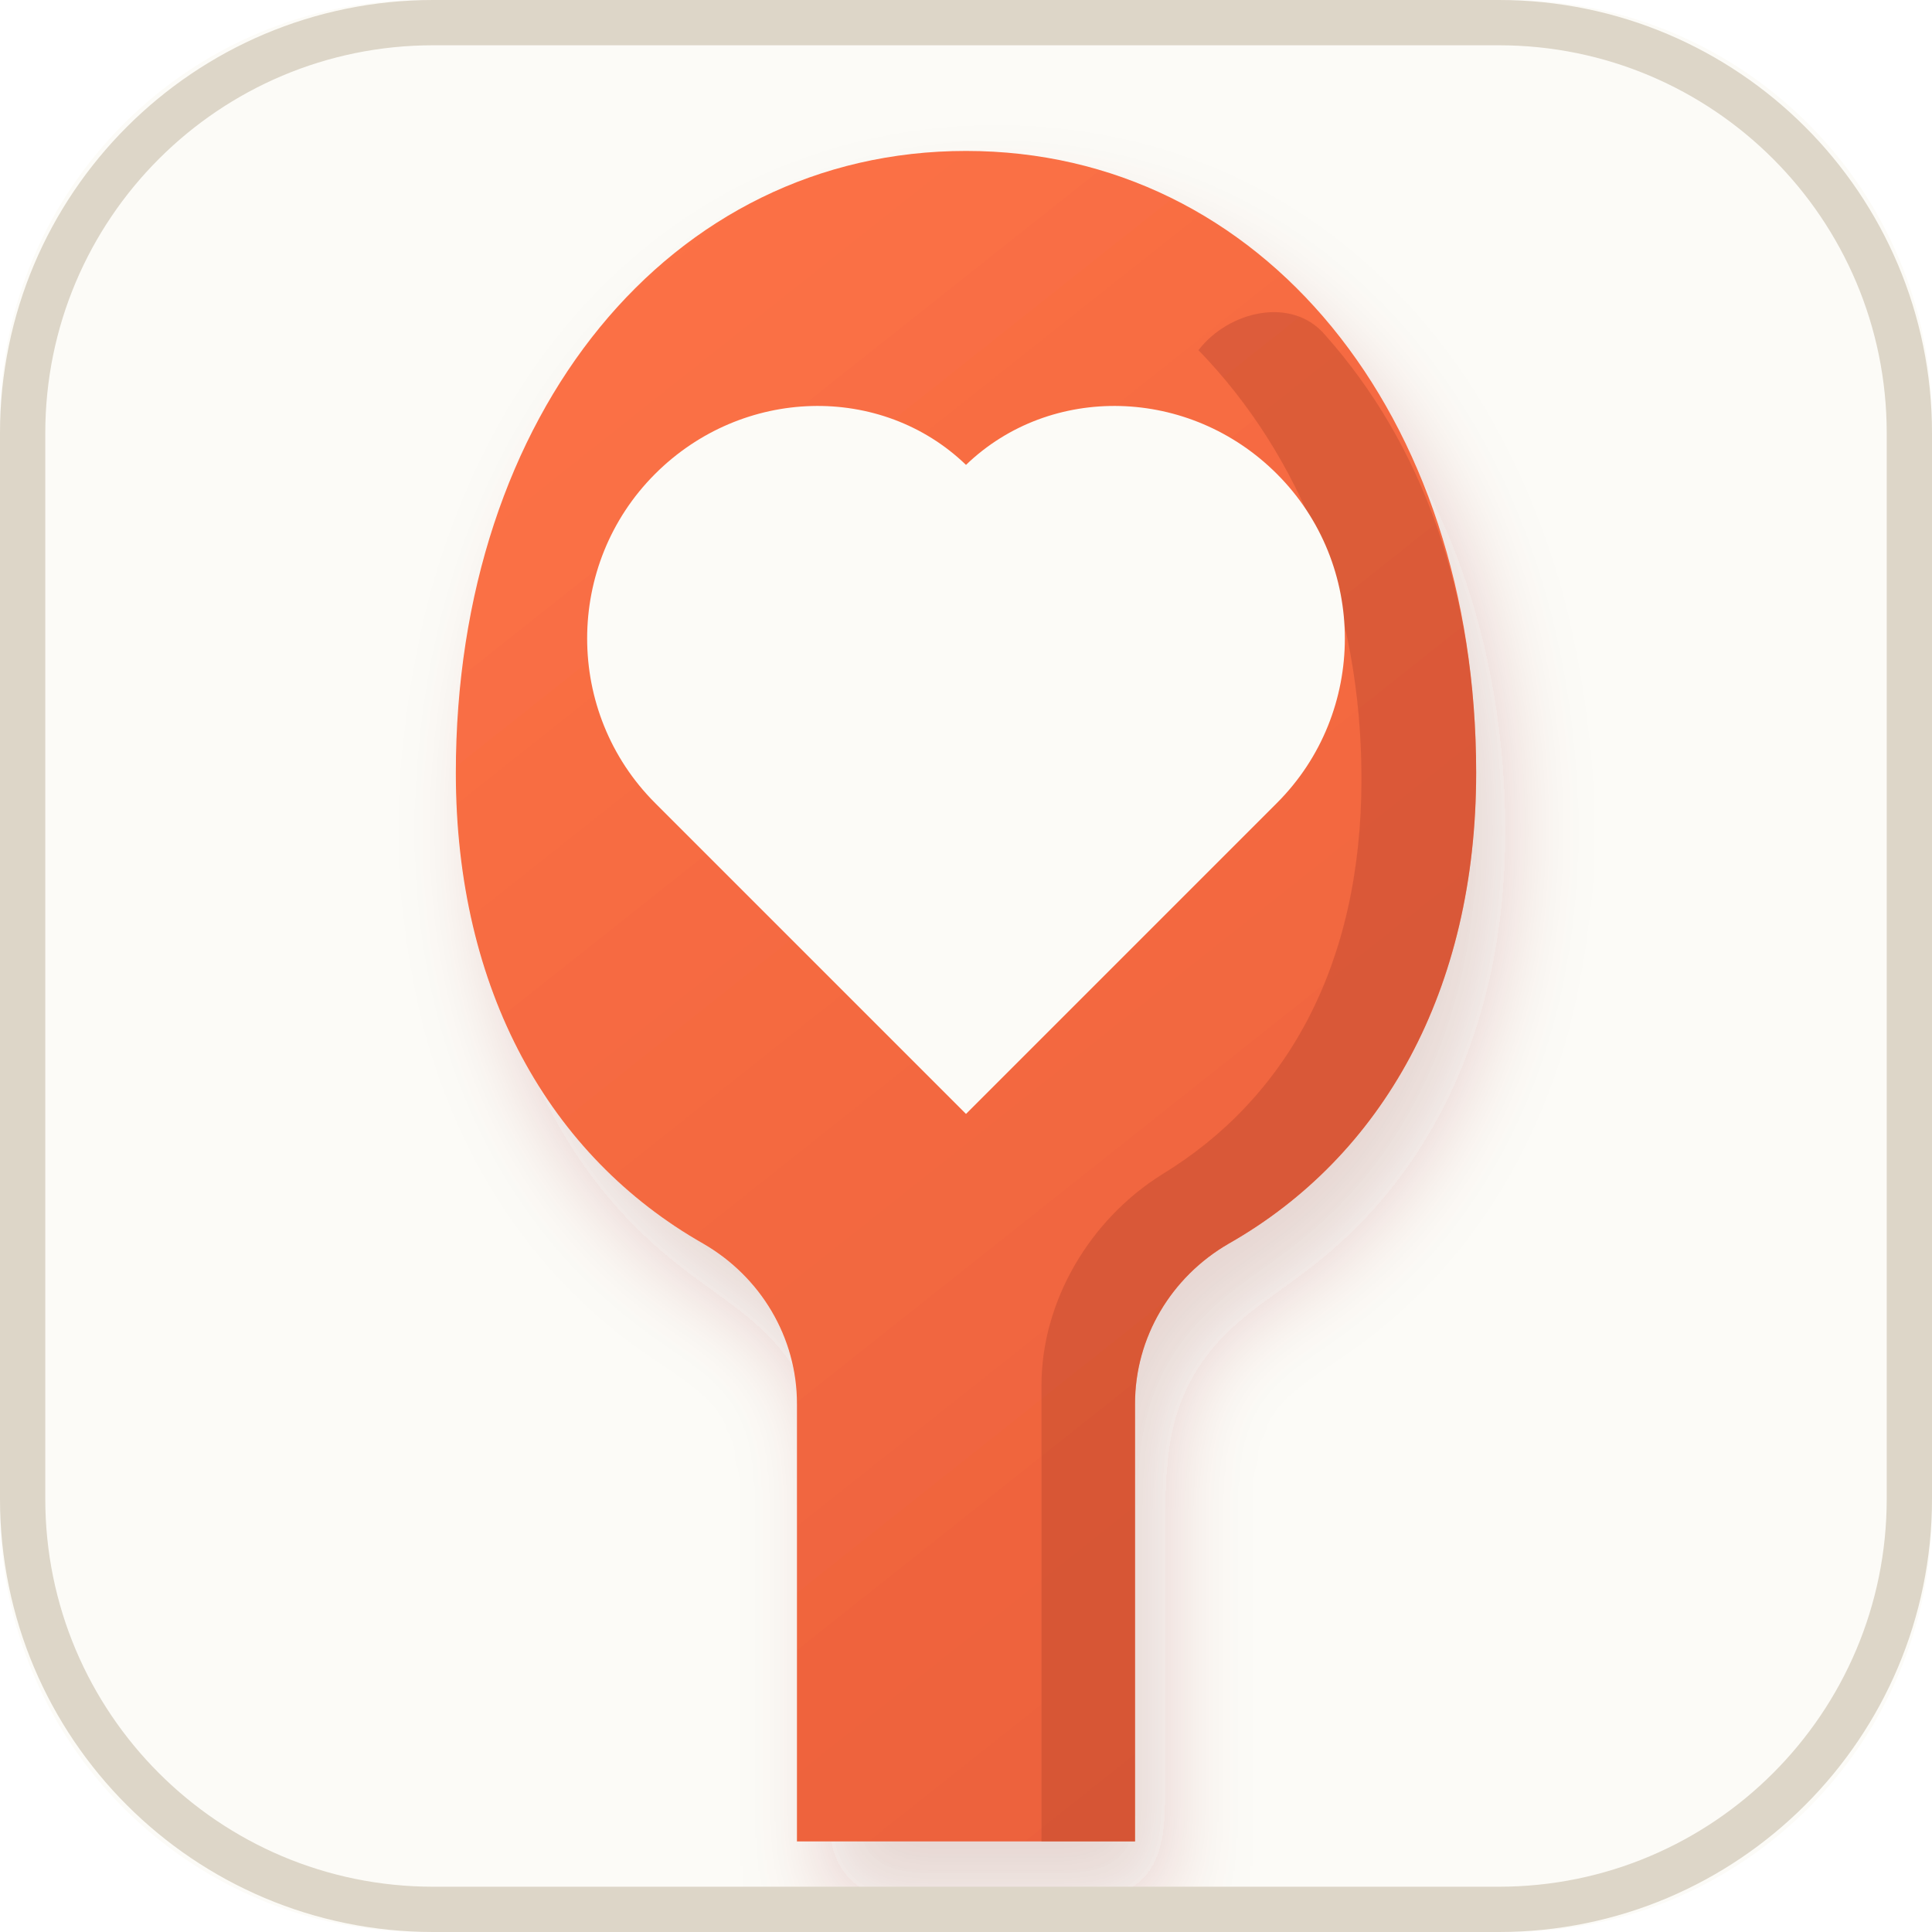
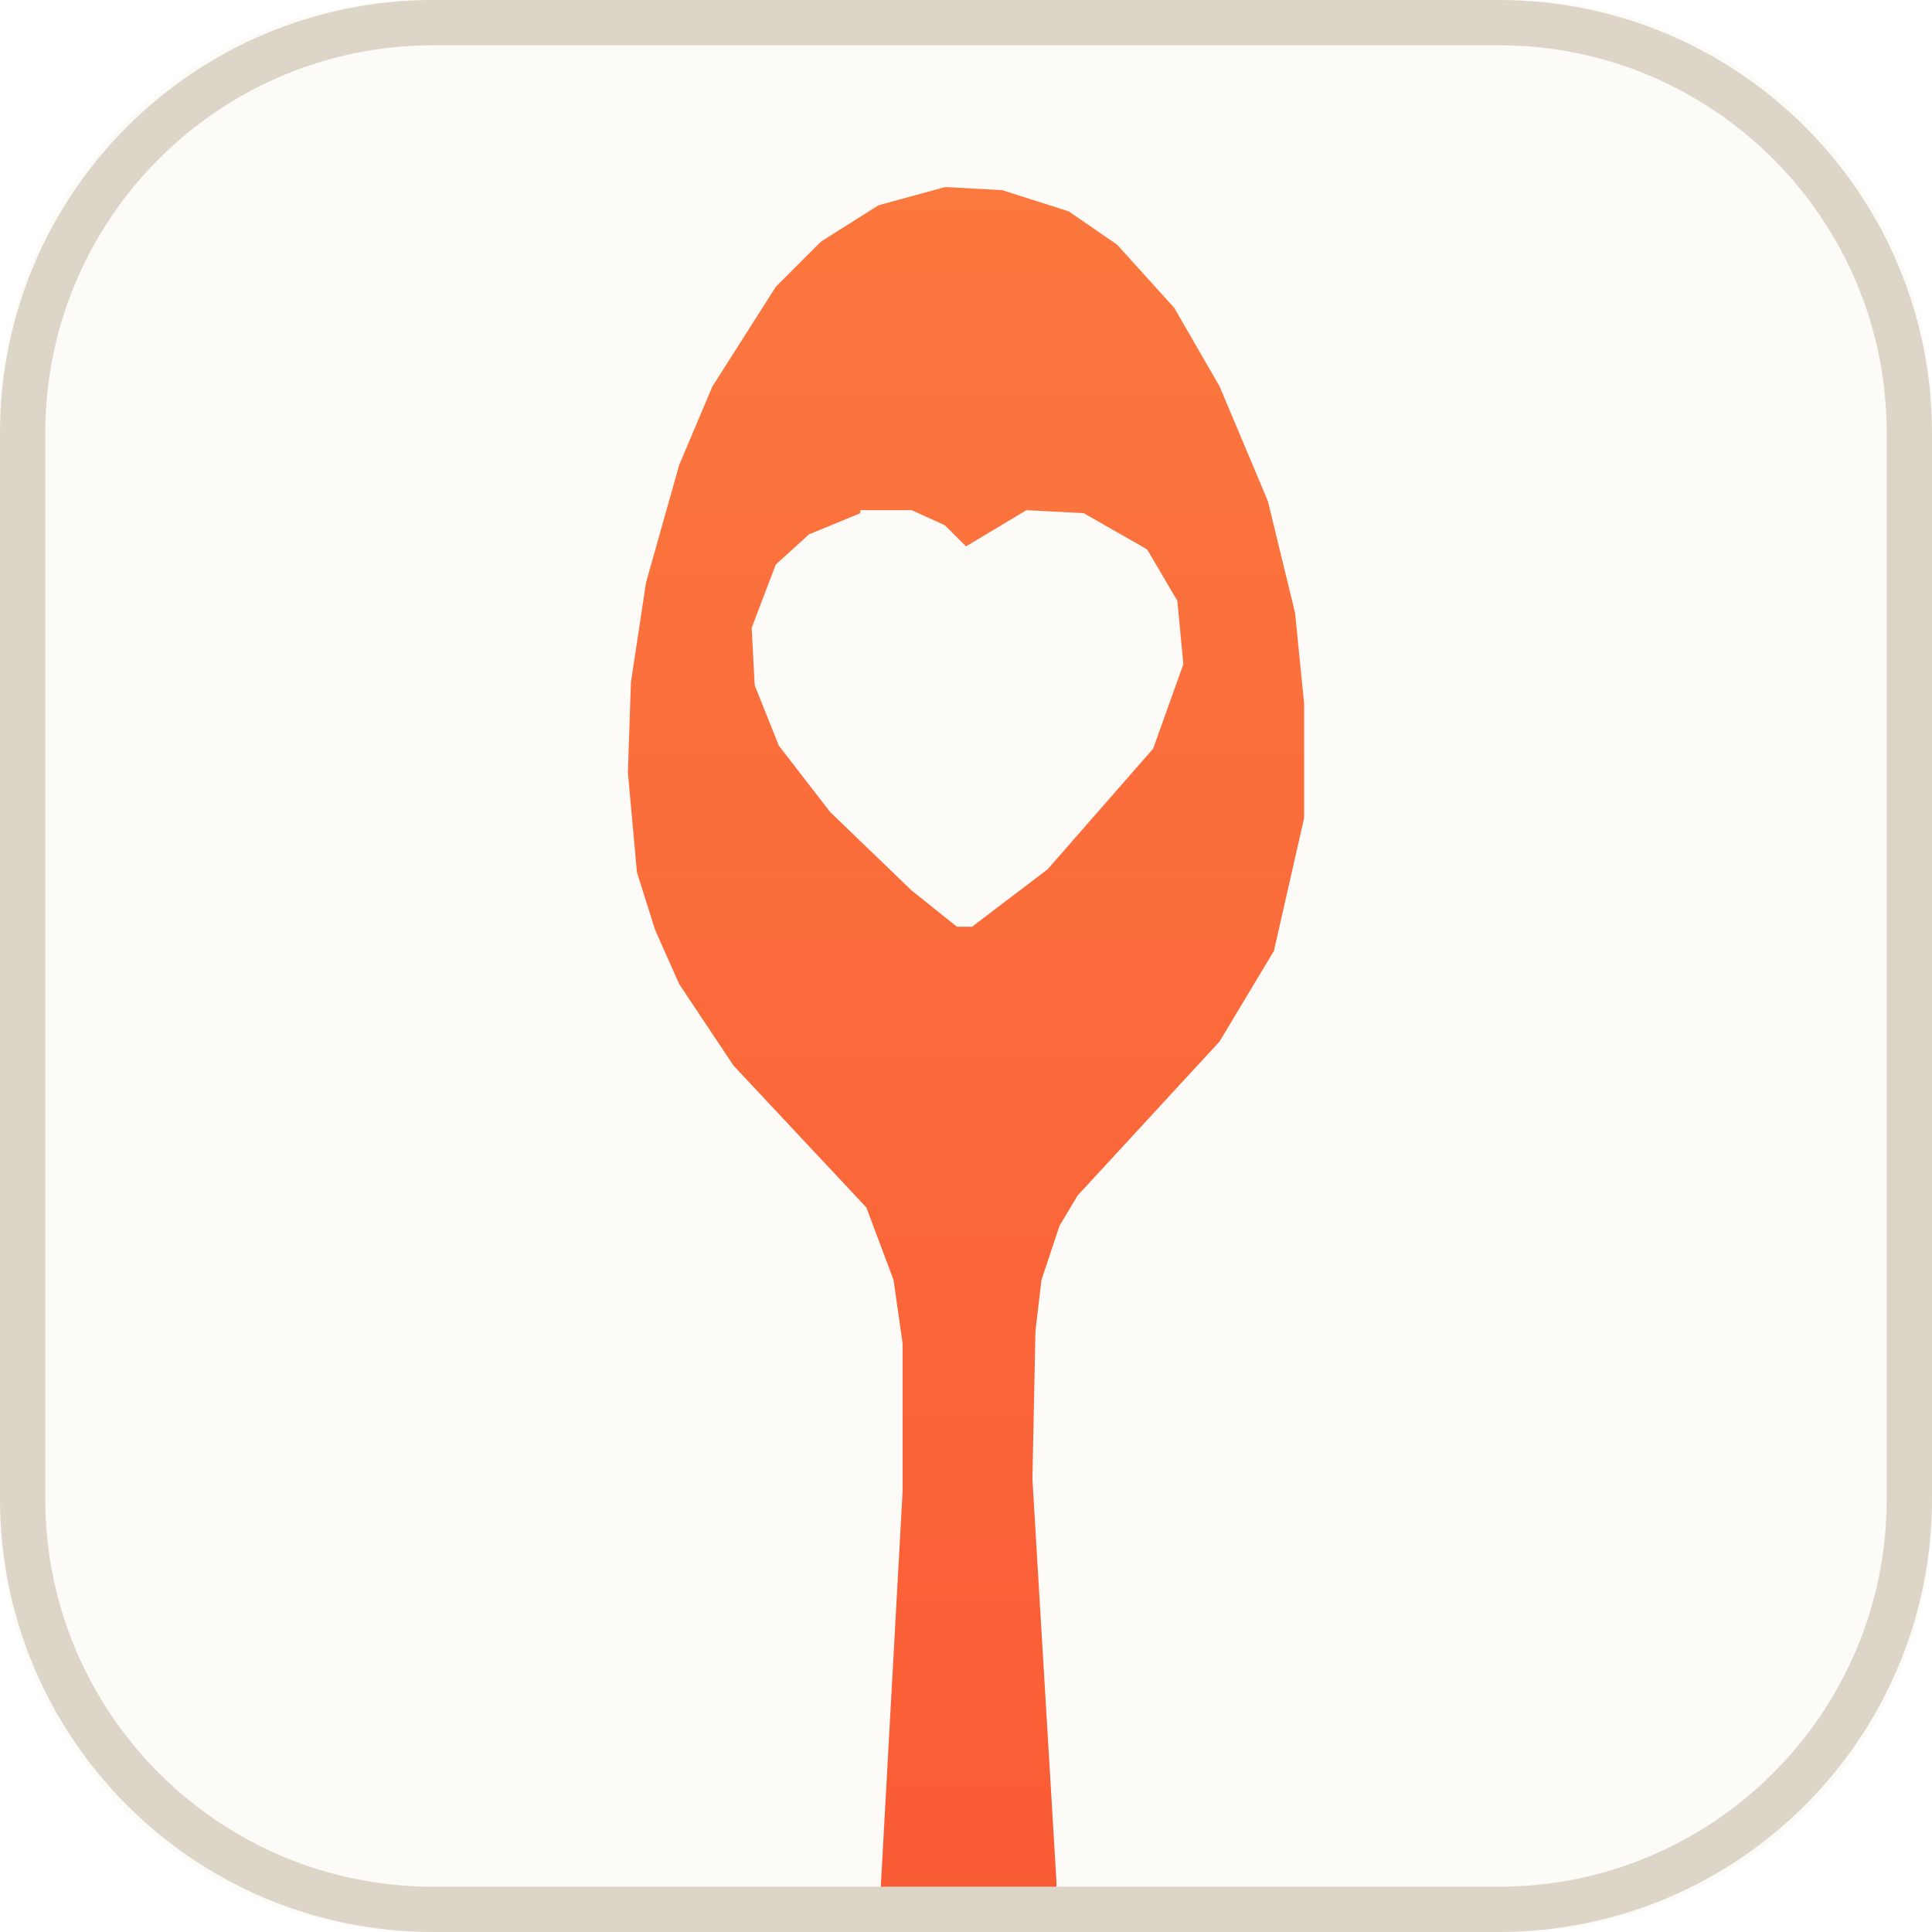
<svg xmlns="http://www.w3.org/2000/svg" viewBox="0 0 64 64" role="img" aria-label="Flavorites Business">
  <defs>
-     <linearGradient id="sp" x1="10" y1="4" x2="56" y2="62" gradientUnits="userSpaceOnUse">
-       <stop stop-color="#FF7447" />
-       <stop offset="1" stop-color="#E85D3A" />
+     <linearGradient id="sp" x1="32" y1="4" x2="32" y2="62" gradientUnits="userSpaceOnUse">
+       <stop stop-color="#FB793F" />
+       <stop offset="1" stop-color="#FA5C36" />
    </linearGradient>
-     <filter id="shadow" x="-20%" y="-20%" width="140%" height="150%">
-       <feDropShadow dx="1" dy="2" stdDeviation="1.4" flood-color="#8A2F1C" flood-opacity=".18" />
-     </filter>
    <clipPath id="tile">
      <rect width="64" height="64" rx="14" />
    </clipPath>
  </defs>
  <rect width="64" height="64" rx="14" fill="#FCFBF7" />
  <g clip-path="url(#tile)">
-     <g filter="url(#shadow)">
-       <path fill="url(#sp)" d="M32 5c-9.8 0-16.9 8.7-16.9 20.6 0 7.2 3.1 12.7 8.2 15.6 1.9 1.1 3.1 3.1 3.1 5.3V61h11.2V46.5c0-2.2 1.2-4.2 3.1-5.3 5.1-2.9 8.2-8.4 8.2-15.6C48.9 13.7 41.8 5 32 5Z" />
-       <path fill="#B4432A" opacity=".38" d="M39.7 11.6c3.4 3.5 5.4 8.5 5.4 14.2 0 6.2-2.5 10.6-6.6 13.1-2.4 1.5-4 4.2-4 7V61h3.1V46.5c0-2.2 1.2-4.2 3.1-5.3 5.1-2.9 8.2-8.4 8.2-15.6 0-6-1.8-10.9-5-14.5-1.1-1.3-3.2-.8-4.2.5Z" />
-     </g>
-     <path fill="#FCFBF7" d="M32 36.9 21.7 26.6c-3-3-3-7.9 0-10.9 2.9-2.9 7.5-3 10.3-.3 2.8-2.7 7.4-2.6 10.3.3 3 3 3 7.9 0 10.9L32 36.9Z" />
+     <path fill="url(#sp)" d="M31.4 6.2 33.2 6.3 35.4 7.0 37.0 8.1 38.9 10.2 40.4 12.8 42.0 16.6 42.9 20.3 43.2 23.3 43.2 27.1 42.2 31.5 40.4 34.5 35.7 39.6 35.1 40.6 34.5 42.4 34.3 44.1 34.2 49.0 35.0 62.4 34.9 64.0 29.1 63.9 29.9 49.4 29.9 44.5 29.6 42.4 28.7 40.0 24.3 35.3 22.5 32.6 21.7 30.8 21.1 28.9 20.8 25.6 20.9 22.6 21.4 19.3 22.5 15.4 23.6 12.8 25.7 9.5 27.2 8.0 29.1 6.8 31.3 6.2Z" />
+     <path fill="#FCFBF7" d="M28.5 16.9 30.2 16.9 31.3 17.4 32.0 18.1 34.0 16.9 35.9 17.0 38.0 18.2 39.0 19.9 39.2 22.0 38.2 24.8 34.7 28.8 32.2 30.7 31.7 30.7 30.2 29.5 27.5 26.9 25.8 24.7 25.0 22.7 24.9 20.8 25.7 18.7 26.8 17.7 28.5 17.0Z" />
  </g>
  <rect x=".75" y=".75" width="62.5" height="62.5" rx="13.6" fill="none" stroke="#DDD6C8" stroke-width="1.5" />
</svg>
